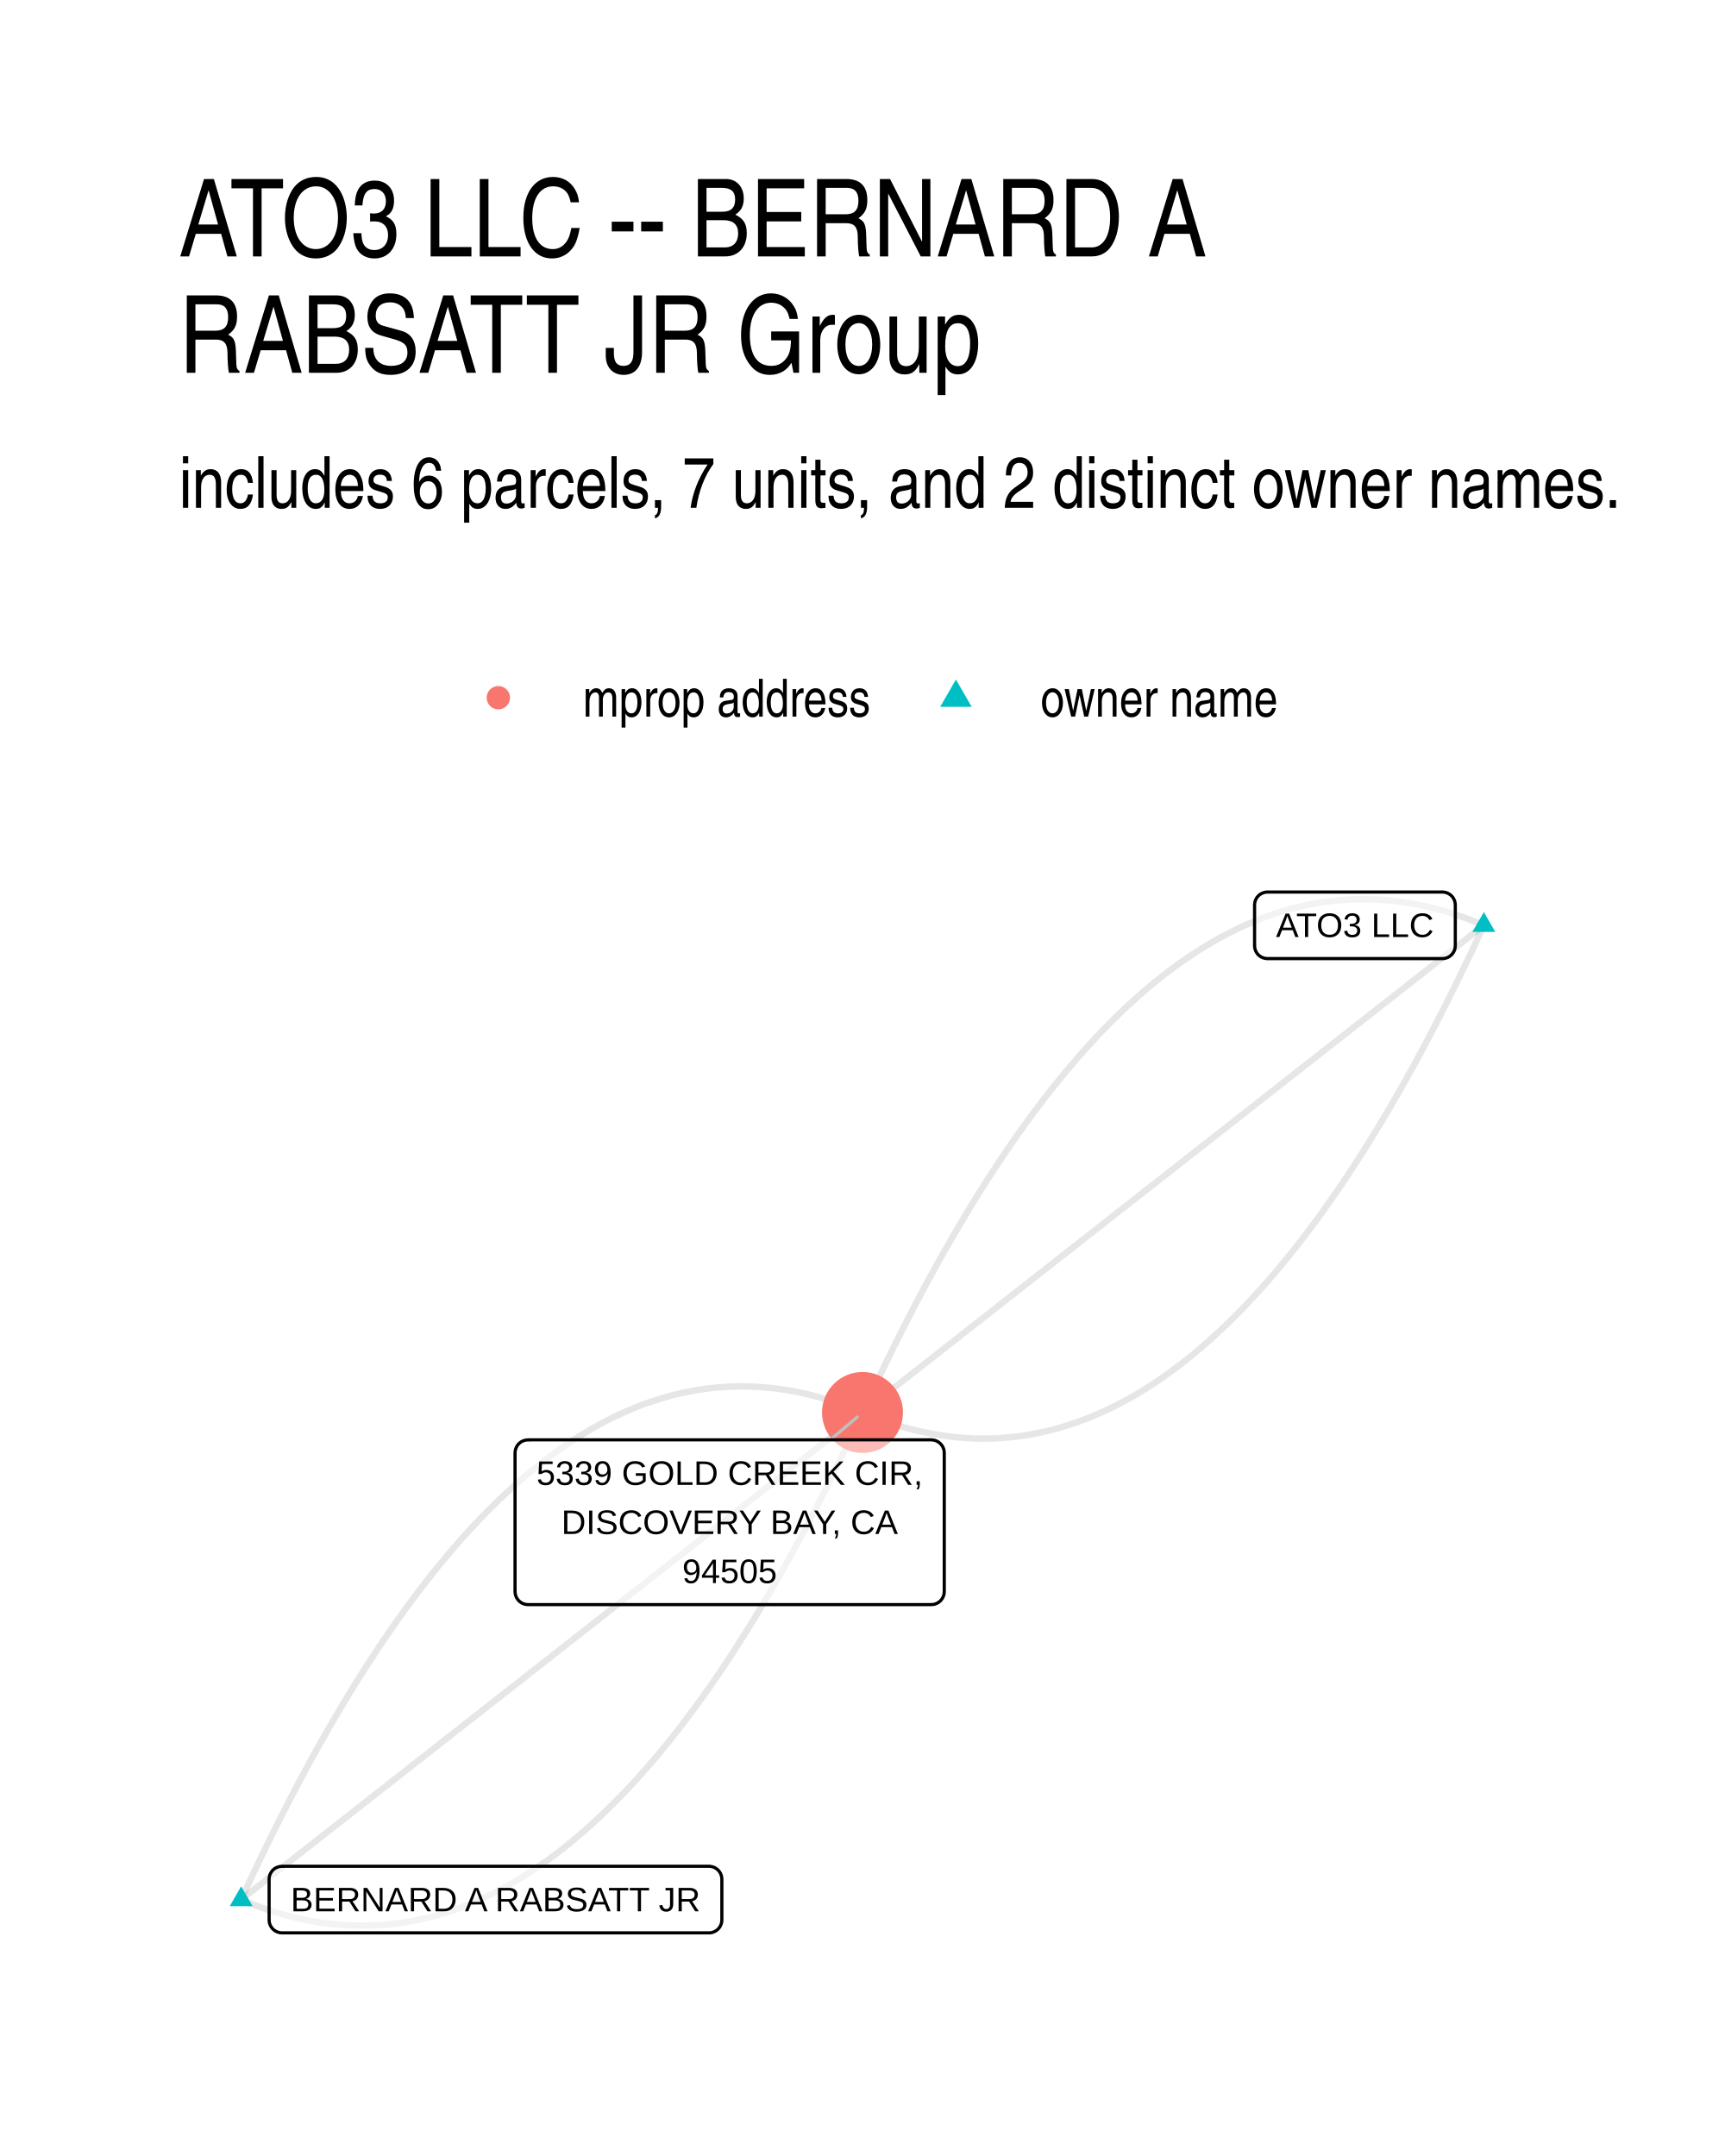
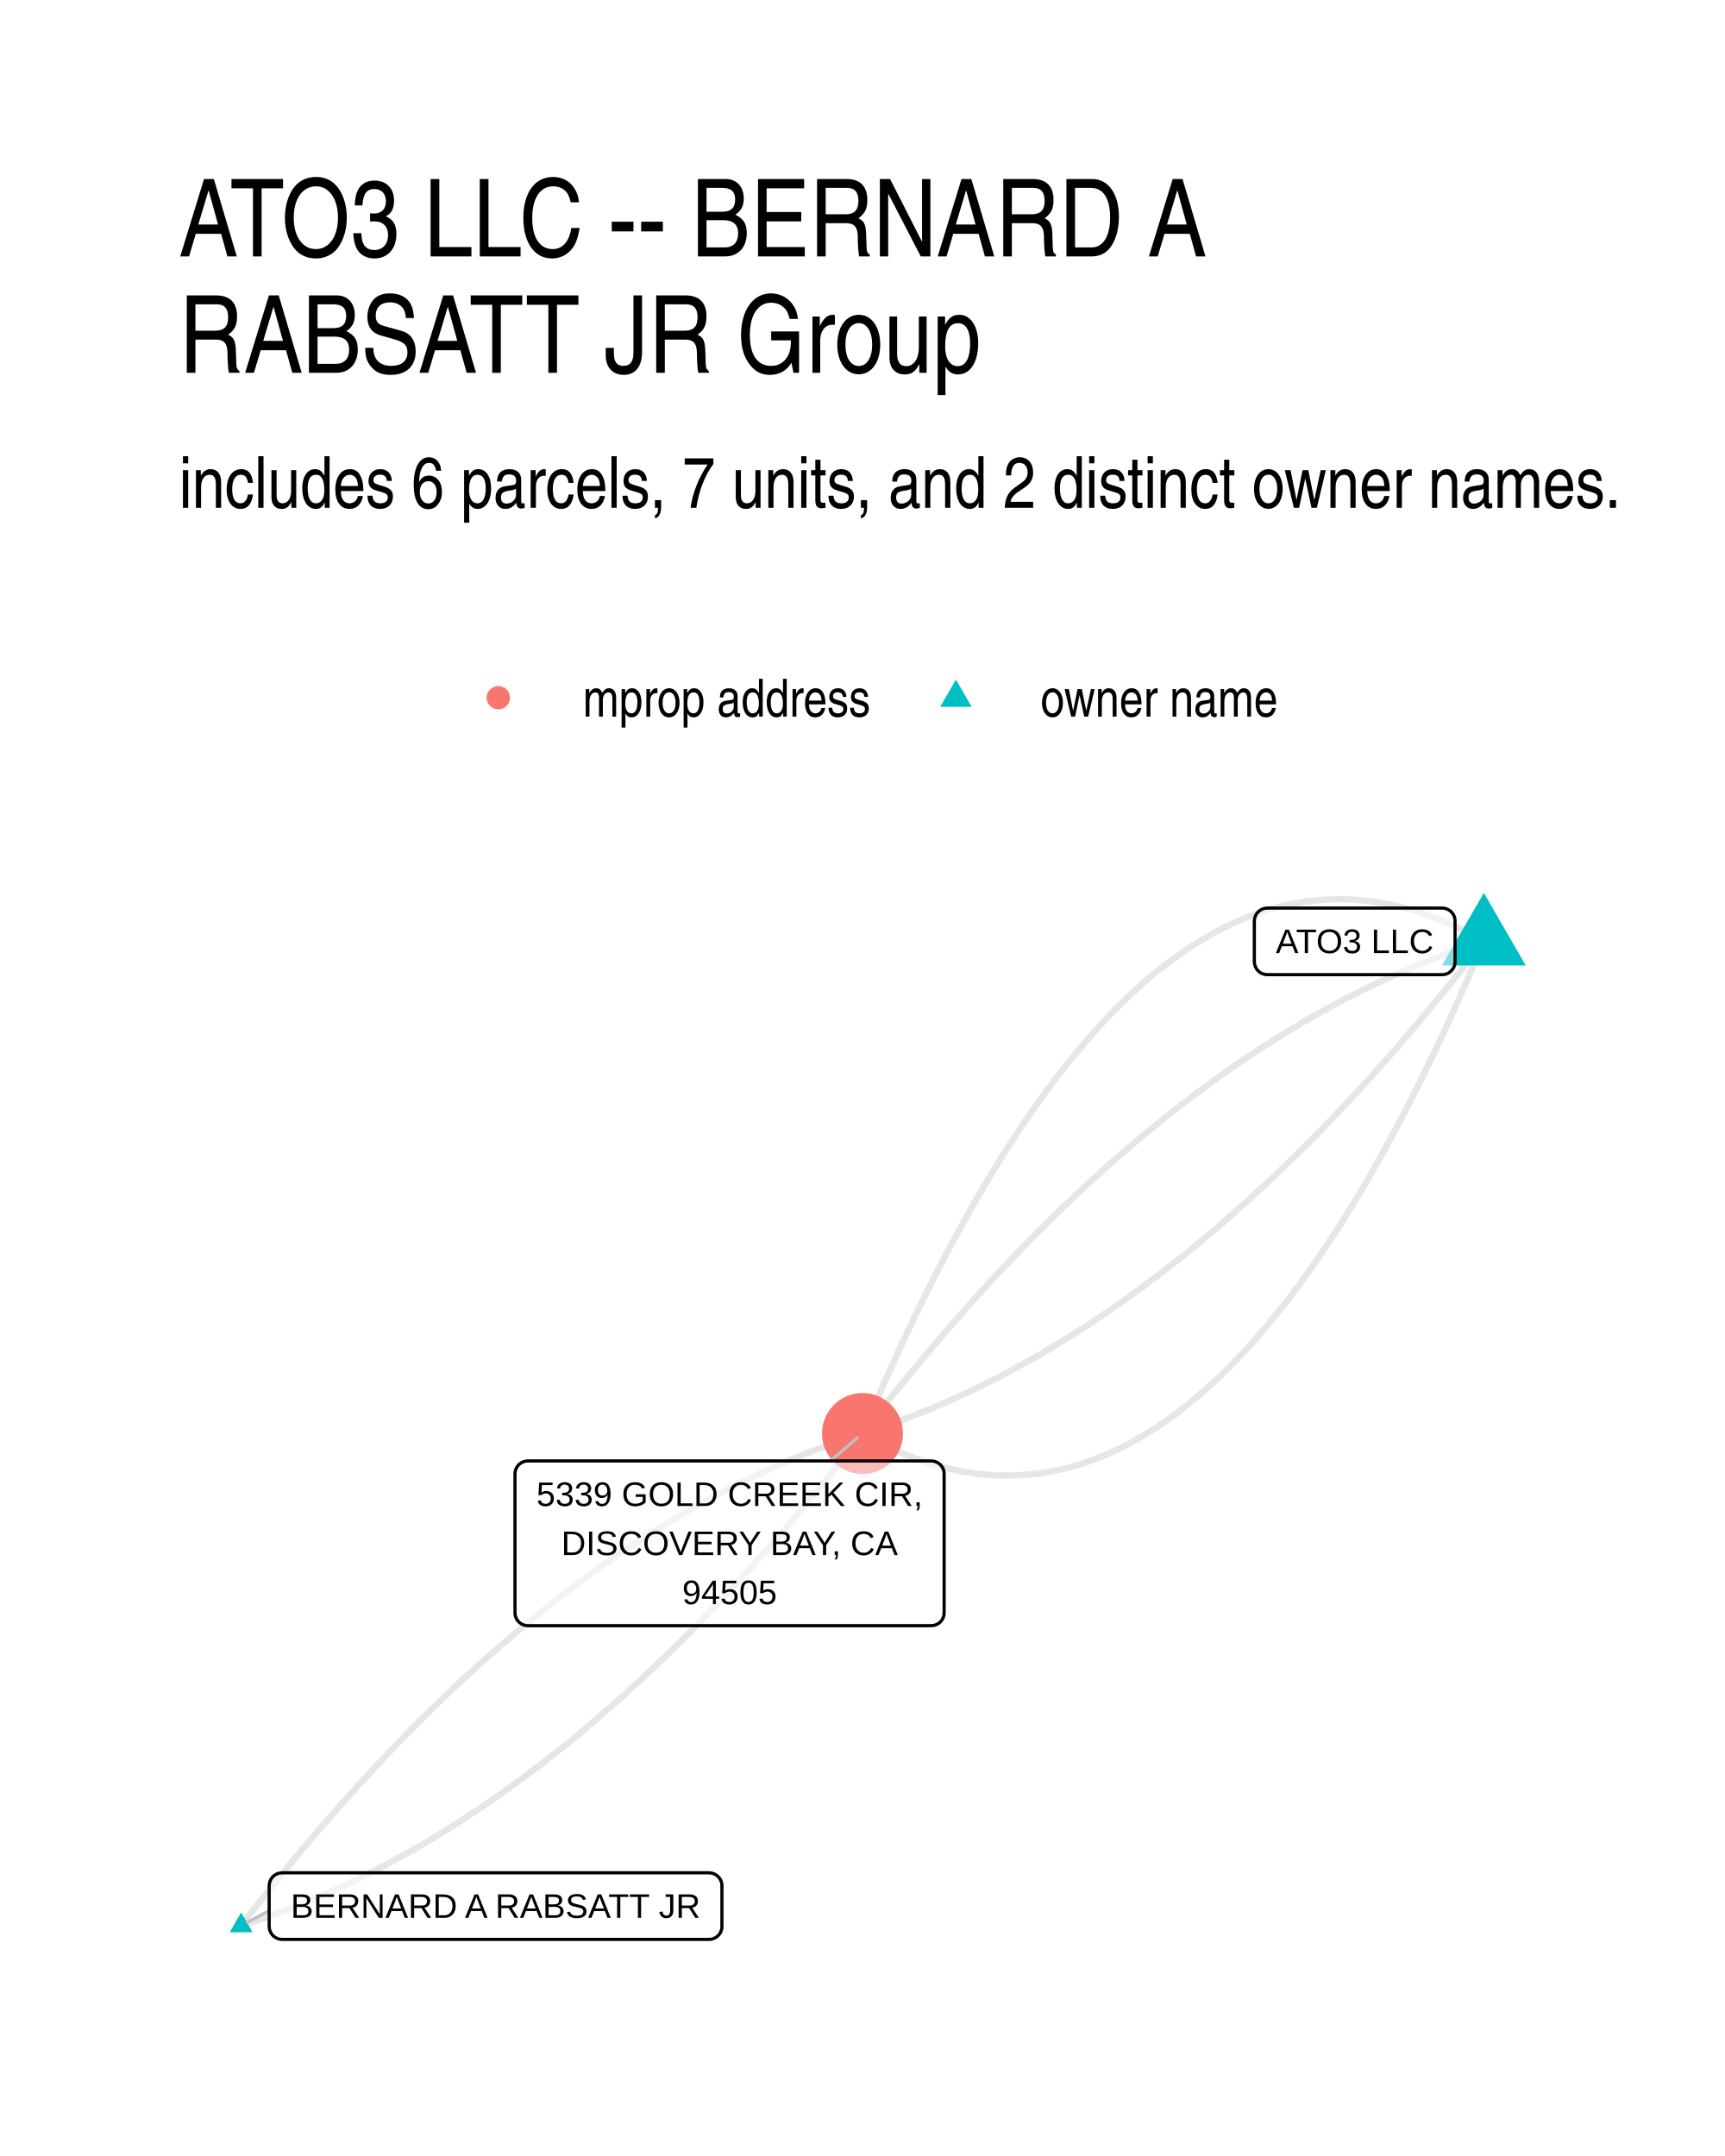
<svg xmlns="http://www.w3.org/2000/svg" width="384" height="480" viewBox="0 0 288 360">
  <g class="svglite">
    <defs>
-       <style>.svglite polyline,.svglite polygon,.svglite path,.svglite circle{fill:none;stroke:#000000;stroke-linecap:round;stroke-linejoin:round;stroke-miterlimit:10.00}.svglite text{white-space:pre}.svglite g.glyphgroup path{fill:inherit;stroke:none}</style>
+       <style>.svglite line,.svglite polyline,.svglite polygon,.svglite path,.svglite circle{fill:none;stroke:#000000;stroke-linecap:round;stroke-linejoin:round;stroke-miterlimit:10.00}.svglite text{white-space:pre}.svglite g.glyphgroup path{fill:inherit;stroke:none}</style>
    </defs>
    <rect width="100%" height="100%" style="stroke-linecap:round;stroke-linejoin:round;stroke-miterlimit:10.00;stroke:none;fill:#FFFFFF" />
    <defs>
      <clipPath id="cpMC4wMHwyODguMDB8MC4wMHwzNjAuMDA=">
        <path d="M0 0h288v360H0z" />
      </clipPath>
    </defs>
    <g clip-path="url(#cpMC4wMHwyODguMDB8MC4wMHwzNjAuMDA=)">
      <path d="M0 0h288v360H0z" style="stroke-width:1.07;stroke:none;fill:#FFFFFF" />
    </g>
    <defs>
      <clipPath id="cpMjkuODl8MjU4LjExfDE0MS41OHwzMzAuMTE=">
        <path d="M29.89 141.58h228.22v188.53H29.89z" />
      </clipPath>
    </defs>
    <g clip-path="url(#cpMjkuODl8MjU4LjExfDE0MS41OHwzMzAuMTE=)">
-       <path d="m247.74 154.5-1.12-.46-1.12-.44-1.12-.42-1.12-.38-1.11-.36-1.11-.34-1.12-.3-1.11-.28-1.1-.26-1.11-.23-1.11-.2-1.1-.18-1.1-.15-1.11-.12-1.1-.1-1.09-.07-1.1-.04-1.1-.02h-1.09l-1.09.04-1.09.06-1.09.08-1.09.12-1.09.14-1.08.16-1.09.19-1.08.22-1.08.24-1.08.27-1.08.3-1.07.32-1.08.35-1.07.38-1.07.4-1.07.43-1.07.45-1.07.48-1.06.51-1.07.53-1.06.56-1.06.59-1.06.61-1.06.64-1.06.66-1.05.69-1.06.72-1.05.74-1.05.77-1.05.79-1.05.83-1.04.84-1.05.88-1.04.9-1.04.93-1.04.95-1.04.98-1.04 1-1.04 1.04-1.03 1.05-1.03 1.09-1.03 1.11-1.03 1.14-1.03 1.16-1.03 1.19-1.03 1.21-1.02 1.25-1.02 1.26-1.02 1.3-1.02 1.32-1.02 1.35-1.02 1.37-1.01 1.4-1.02 1.42-1.01 1.46-1.01 1.47-1.01 1.51-1.01 1.53-1 1.56-1.01 1.58-1 1.61-1 1.64-1 1.66-1 1.69-1 1.71-.99 1.74-1 1.77-.99 1.79-.99 1.82-.99 1.85-.99 1.87-.99 1.9-.98 1.92-.99 1.95-.98 1.98-.98 2.01-.98 2.03-.98 2.05-.97 2.08-.98 2.11M40.26 317.18l1.12.47 1.12.44 1.12.41 1.12.39 1.11.36 1.11.33 1.12.31 1.11.28 1.1.26 1.11.23 1.11.2 1.1.18 1.1.15 1.11.12 1.1.1 1.09.07 1.1.04 1.1.02 1.09-.01 1.09-.03 1.09-.06 1.09-.08 1.09-.12 1.09-.14 1.08-.16 1.09-.19 1.08-.22 1.08-.24 1.08-.27 1.08-.3 1.07-.32 1.08-.35 1.07-.38 1.07-.4 1.07-.42 1.07-.46 1.07-.48 1.06-.51 1.07-.53 1.06-.56 1.06-.58 1.06-.61 1.06-.64 1.06-.67 1.05-.69 1.06-.71 1.05-.74 1.05-.77 1.05-.8 1.05-.82 1.04-.85 1.05-.87 1.04-.9 1.04-.93 1.04-.95 1.04-.98 1.04-1.01 1.04-1.03 1.03-1.06 1.03-1.08 1.03-1.11 1.03-1.14 1.03-1.16 1.03-1.19 1.03-1.21 1.02-1.25 1.02-1.26 1.02-1.3 1.02-1.32 1.02-1.35 1.02-1.37 1.01-1.4 1.02-1.42 1.01-1.46 1.01-1.47 1.01-1.51 1.01-1.53 1-1.56 1.01-1.58 1-1.61 1-1.63 1-1.67 1-1.68 1-1.72.99-1.74 1-1.77.99-1.79.99-1.82.99-1.85.99-1.87.99-1.9.98-1.92.99-1.95.98-1.98.98-2 .98-2.03.98-2.06.98-2.08.97-2.11" style="stroke-width:1.07;stroke:#000000;stroke-opacity:0.10;stroke-linecap:butt" />
-       <path d="m40.26 317.18 1.05-.82 1.05-.82 1.05-.82 1.04-.82 1.05-.82 1.05-.82 1.05-.83 1.04-.82 1.05-.82 1.05-.82 1.05-.82 1.05-.82 1.04-.83 1.05-.82 1.05-.82 1.05-.82 1.05-.82 1.04-.82 1.05-.82 1.05-.83 1.05-.82 1.04-.82 1.05-.82 1.05-.82 1.05-.82 1.05-.83 1.04-.82 1.05-.82 1.05-.82 1.05-.82 1.05-.82 1.04-.82 1.05-.83 1.05-.82 1.05-.82 1.04-.82 1.05-.82 1.05-.82 1.05-.83 1.05-.82 1.04-.82 1.05-.82 1.05-.82 1.05-.82 1.05-.82 1.04-.83 1.05-.82 1.05-.82 1.05-.82 1.05-.82 1.04-.82 1.05-.83 1.05-.82 1.05-.82 1.04-.82 1.05-.82 1.05-.82 1.05-.82 1.05-.83 1.04-.82 1.05-.82 1.05-.82 1.05-.82 1.05-.82 1.04-.83 1.05-.82 1.05-.82 1.05-.82 1.04-.82 1.05-.82 1.05-.82 1.05-.83 1.05-.82 1.04-.82 1.05-.82 1.05-.82 1.05-.82 1.05-.83 1.04-.82 1.05-.82 1.05-.82 1.05-.82 1.04-.82 1.05-.82 1.05-.83 1.05-.82 1.05-.82 1.04-.82 1.05-.82 1.05-.82 1.05-.83 1.05-.82 1.04-.82 1.05-.82 1.05-.82 1.05-.82 1.04-.82 1.05-.83 1.05-.82m103.74-81.35-1.05.82-1.05.82-1.05.83-1.04.82-1.05.82-1.05.82-1.05.82-1.04.83-1.05.82-1.05.82-1.05.82-1.05.82-1.04.82-1.05.83-1.05.82-1.05.82-1.05.82-1.04.82-1.05.82-1.05.83-1.05.82-1.04.82-1.05.82-1.05.82-1.05.82-1.05.83-1.04.82-1.05.82-1.05.82-1.05.82-1.05.82-1.04.83-1.05.82-1.05.82-1.05.82-1.04.82-1.05.83-1.05.82-1.05.82-1.05.82-1.04.82-1.05.82-1.05.83-1.05.82-1.05.82-1.04.82-1.05.82-1.05.82-1.05.83-1.04.82-1.05.82-1.05.82-1.05.82-1.05.82-1.04.83-1.05.82-1.05.82-1.05.82-1.05.82-1.04.82-1.05.83-1.05.82-1.05.82-1.04.82-1.05.82-1.05.83-1.05.82-1.05.82-1.04.82-1.05.82-1.05.82-1.05.83-1.05.82-1.04.82-1.05.82-1.05.82-1.05.82-1.04.83-1.05.82-1.05.82-1.05.82-1.05.82-1.04.82-1.05.83-1.05.82-1.05.82-1.05.82-1.04.82-1.05.83-1.05.82-1.05.82-1.04.82-1.05.82-1.05.82-1.05.83-1.05.82-1.04.82-1.05.82-1.05.82" style="stroke-width:1.07;stroke:#000000;stroke-opacity:0.10;stroke-linecap:butt" />
-       <path d="m247.74 154.5-.98 2.11-.97 2.08-.98 2.06-.98 2.03-.98 2-.98 1.98-.99 1.95-.98 1.92-.99 1.9-.99 1.88-.99 1.84-.99 1.82-.99 1.79-1 1.77-.99 1.74-1 1.72-1 1.69-1 1.66-1 1.63-1 1.61-1.01 1.59-1.01 1.55-1 1.53-1.01 1.51-1.01 1.48-1.02 1.45-1.01 1.43-1.01 1.39-1.02 1.38-1.02 1.34-1.02 1.33-1.02 1.29-1.02 1.27-1.03 1.24-1.02 1.22-1.03 1.19-1.03 1.16-1.03 1.14-1.03 1.11-1.03 1.08-1.04 1.06-1.03 1.03-1.04 1.01-1.04.98-1.04.95-1.04.92-1.04.91-1.05.87-1.05.85-1.04.82-1.05.79-1.05.77-1.06.75-1.05.71-1.05.69-1.06.67-1.06.64-1.06.61-1.06.58-1.06.56-1.07.54-1.06.5-1.07.48-1.07.46-1.07.42-1.07.41-1.07.37-1.08.35-1.07.32-1.08.3-1.08.27-1.08.24-1.08.22-1.09.19-1.08.17-1.09.14-1.09.11-1.09.09-1.09.06-1.09.03-1.09.01-1.1-.02-1.1-.05-1.09-.07-1.1-.1-1.11-.12-1.1-.15-1.1-.18-1.11-.2-1.11-.23-1.11-.25-1.11-.28-1.11-.31-1.11-.33-1.12-.36-1.11-.39-1.12-.41-1.12-.44-1.12-.47" style="stroke-width:1.07;stroke:#000000;stroke-opacity:0.10;stroke-linecap:butt" />
-       <path d="m40.26 317.18.98-2.1.97-2.09.98-2.05.98-2.03.98-2.01.98-1.97.99-1.95.98-1.93.99-1.9.99-1.87.99-1.84.99-1.82.99-1.8 1-1.76.99-1.74 1-1.72 1-1.69 1-1.66 1-1.63 1-1.61 1.01-1.59 1.01-1.55 1-1.53 1.01-1.51 1.01-1.48 1.02-1.45 1.01-1.42 1.01-1.4 1.02-1.38 1.02-1.34 1.02-1.32 1.02-1.3 1.02-1.27 1.03-1.24 1.02-1.21 1.03-1.19 1.03-1.17 1.03-1.13 1.03-1.11 1.03-1.09 1.04-1.06 1.03-1.03 1.04-1 1.04-.98 1.04-.95 1.04-.93 1.05-.9 1.04-.88 1.05-.84 1.04-.82 1.05-.8 1.05-.77 1.06-.74 1.05-.72 1.06-.69 1.05-.66 1.06-.64 1.06-.61 1.06-.59 1.06-.56 1.07-.53 1.06-.5 1.07-.48 1.07-.46 1.07-.43 1.07-.4 1.08-.37 1.07-.35 1.08-.32 1.07-.3 1.08-.27 1.08-.24 1.09-.22 1.08-.19 1.08-.17 1.09-.14 1.09-.11 1.09-.08 1.09-.06 1.09-.04 1.1-.01 1.09.02 1.1.05 1.1.07 1.1.1 1.1.12 1.1.15 1.1.18 1.11.2 1.11.23 1.11.25 1.11.29 1.11.3 1.11.34 1.12.36 1.11.39 1.12.41 1.12.44 1.12.46" style="stroke-width:1.07;stroke:#000000;stroke-opacity:0.10;stroke-linecap:butt" />
-       <path d="m247.74 152.29 1.91 3.32h-3.83zM40.26 314.97l1.92 3.32h-3.83z" style="stroke-width:0.71;stroke:none;fill:#00BFC4" />
-       <circle cx="144" cy="235.85" r="6.76" style="stroke-width:0.71;stroke:none;fill:#F8766D" />
-       <path d="m138.63 240.42 4.49-3.81" style="fill:none;stroke-linecap:round;stroke-linejoin:round;stroke-miterlimit:10.00;stroke-width:0.53;stroke:#BFBFBF" />
-       <path d="M211.62 160.06h29.19-.09l.35-.01.34-.07.33-.12.3-.18.27-.22.23-.26.18-.29.14-.32.08-.34.03-.35h0v-6.79h0l-.03-.35-.08-.34-.14-.32-.18-.29-.23-.26-.27-.22-.3-.17-.33-.13-.34-.07-.26-.01h-29.19l.26.01-.35-.01-.34.04-.34.1-.31.15-.29.19-.25.25-.21.27-.16.31-.11.33-.05.34-.01.18v6.79l.01-.17v.35l.05.34.11.33.16.31.21.28.25.24.29.2.31.14.34.1.34.04z" style="stroke-width:0.53;fill:#FFFFFF;fill-opacity:0.50" />
-       <text x="226.21" y="156.46" lengthAdjust="spacingAndGlyphs" style="font-size:5.69px;font-family:&quot;Liberation Sans&quot;" text-anchor="middle" textLength="26.31">ATO3 LLC</text>
-       <path d="M47.09 322.74h71.27-.09l.35-.01.34-.07.33-.13.3-.17.27-.22.23-.26.18-.29.14-.32.08-.34.03-.35h0v-6.8h0l-.03-.34-.08-.34-.14-.32-.18-.29-.23-.26-.27-.22-.3-.18-.33-.12-.34-.07-.26-.02H47.09l.26.02-.35-.01-.34.04-.33.1-.32.14-.29.2-.25.24-.2.28-.17.31-.11.33-.05.34-.01.17v6.8l.01-.17v.35l.05.34.11.33.17.31.2.27.25.24.29.2.32.15.33.1.34.04z" style="stroke-width:0.53;fill:#FFFFFF;fill-opacity:0.50" />
-       <text x="82.73" y="319.14" lengthAdjust="spacingAndGlyphs" style="font-size:5.69px;font-family:&quot;Liberation Sans&quot;" text-anchor="middle" textLength="68.39">BERNARD A RABSATT JR</text>
-       <path d="M88.15 267.93h67.34-.09l.35-.02.34-.06.32-.13.3-.17.27-.22.23-.26.19-.3.14-.32.08-.33.03-.35h0v-23.19h0l-.03-.34-.08-.34-.14-.32-.19-.29-.23-.26-.27-.22-.3-.18-.32-.12-.34-.07-.26-.02H88.15l.27.02-.35-.01-.35.04-.33.1-.32.14-.28.2-.25.24-.21.28-.16.31-.11.33-.06.34-.01.17v23.19l.01-.17v.34l.06.35.11.33.16.3.21.28.25.24.28.2.32.15.33.1.35.04z" style="stroke-width:0.53;fill:#FFFFFF;fill-opacity:0.50" />
-       <text x="121.82" y="247.94" lengthAdjust="spacingAndGlyphs" style="font-size:5.69px;font-family:&quot;Liberation Sans&quot;" text-anchor="middle" textLength="64.45">5339 GOLD CREEK CIR,</text>
-       <text x="121.82" y="256.14" lengthAdjust="spacingAndGlyphs" style="font-size:5.69px;font-family:&quot;Liberation Sans&quot;" text-anchor="middle" textLength="56.17">DISCOVERY BAY, CA</text>
-       <text x="121.82" y="264.33" lengthAdjust="spacingAndGlyphs" style="font-size:5.69px;font-family:&quot;Liberation Sans&quot;" text-anchor="middle" textLength="15.78">94505</text>
+       <path d="m247.74 157.17-1.13-.64-1.13-.6-1.13-.57-1.12-.54-1.12-.52-1.13-.48-1.12-.45-1.11-.43-1.12-.39-1.11-.37-1.12-.33-1.11-.3-1.11-.28-1.11-.24-1.1-.22-1.11-.18-1.1-.16-1.1-.12-1.1-.1-1.1-.06-1.1-.04h-1.09l-1.09.02-1.1.06-1.09.08-1.08.11-1.09.15-1.08.17-1.09.2-1.08.24-1.08.26-1.08.29-1.07.33-1.08.35-1.07.38-1.07.41-1.07.45-1.07.47-1.07.5-1.06.53-1.06.56-1.06.59-1.06.63-1.06.65-1.06.68-1.05.71-1.05.74-1.06.77-1.05.8-1.04.83-1.05.86-1.04.89-1.05.92-1.04.95-1.04.98-1.04 1.01-1.03 1.04-1.04 1.07-1.03 1.1-1.03 1.13-1.03 1.15-1.03 1.19-1.02 1.22-1.03 1.25-1.02 1.28-1.02 1.3-1.02 1.34-1.02 1.37-1.01 1.4-1.02 1.43-1.01 1.45-1.01 1.49-1.01 1.52-1.01 1.54-1.01 1.58-1 1.61-1 1.63-1 1.67-1 1.69-1 1.73-1 1.76-.99 1.78-.99 1.82-1 1.84-.98 1.88-.99 1.9-.99 1.94-.98 1.96-.99 2-.98 2.02-.98 2.06-.97 2.08-.98 2.11-.97 2.15-.98 2.17-.97 2.2-.97 2.24-.96 2.26-.97 2.29M40.26 321.54l1.08-.34 1.07-.35 1.08-.36 1.07-.38 1.07-.38 1.07-.39 1.08-.4 1.07-.42 1.07-.42 1.07-.43 1.07-.44 1.07-.45 1.07-.47 1.06-.47 1.07-.48 1.07-.49 1.06-.5 1.07-.51 1.06-.53 1.07-.53 1.06-.54 1.07-.55 1.06-.56 1.06-.57 1.06-.59 1.07-.59 1.06-.6 1.06-.61 1.06-.62 1.05-.63 1.06-.64 1.06-.65 1.06-.66 1.06-.67 1.05-.69 1.06-.69 1.05-.7 1.06-.71 1.05-.72 1.05-.73 1.06-.74 1.05-.75 1.05-.76 1.05-.77 1.05-.78 1.05-.79 1.05-.8 1.05-.81 1.05-.82 1.05-.83 1.05-.84 1.04-.85 1.05-.86 1.04-.87 1.05-.88 1.04-.89 1.05-.9 1.04-.91 1.04-.92 1.05-.93 1.04-.94 1.04-.95 1.04-.96 1.04-.97 1.04-.98 1.04-.99 1.04-1 1.03-1 1.04-1.02 1.04-1.03 1.03-1.04 1.04-1.05 1.03-1.06 1.04-1.07 1.03-1.08 1.04-1.09 1.03-1.1 1.03-1.1 1.03-1.12 1.03-1.13 1.04-1.14 1.03-1.15 1.02-1.16 1.03-1.17 1.03-1.17 1.03-1.19 1.03-1.2 1.02-1.21 1.03-1.22 1.03-1.23 1.02-1.23 1.02-1.25 1.03-1.26 1.02-1.27 1.02-1.27 1.03-1.29 1.02-1.3 1.02-1.31 1.02-1.32" style="stroke-width:1.07;stroke:#000000;stroke-opacity:0.10;stroke-linecap:butt" />
+       <path d="m247.74 157.17-1.08.34-1.07.35-1.08.36-1.07.38-1.07.38-1.07.39-1.08.4-1.07.42-1.07.42-1.07.43-1.07.44-1.07.46-1.07.46-1.06.47-1.07.48-1.07.49-1.06.51-1.07.51-1.06.52-1.07.53-1.06.54-1.07.55-1.06.57-1.06.57-1.06.58-1.07.59-1.06.6-1.06.61-1.06.62-1.05.64-1.06.64-1.06.65-1.06.66-1.05.67-1.06.68-1.06.69-1.05.7-1.06.71-1.05.72-1.05.74-1.06.74-1.05.75-1.05.76-1.05.77-1.05.78-1.05.79-1.05.8-1.05.81-1.05.82-1.05.83-1.04.84-1.05.85-1.05.86-1.04.87-1.05.88-1.04.89-1.05.9-1.04.91-1.04.92-1.05.93-1.04.94-1.04.95-1.04.96-1.04.97-1.04.98-1.04.99-1.04 1-1.03 1.01-1.04 1.02-1.04 1.03-1.03 1.03-1.04 1.05-1.03 1.06-1.04 1.07-1.03 1.08-1.04 1.09-1.03 1.1-1.03 1.11-1.03 1.12-1.03 1.13-1.03 1.13-1.03 1.15-1.03 1.16-1.03 1.17-1.03 1.18-1.03 1.19-1.03 1.2-1.02 1.2-1.03 1.22-1.02 1.23-1.03 1.24-1.02 1.25-1.03 1.26-1.02 1.26-1.02 1.28-1.03 1.29-1.02 1.3-1.02 1.31-1.02 1.31m103.74-82.19-1.02 1.31-1.02 1.31-1.03 1.3-1.02 1.29-1.02 1.28-1.02 1.26-1.03 1.26-1.02 1.25-1.03 1.24-1.02 1.23-1.03 1.22-1.02 1.2-1.03 1.2-1.03 1.19-1.03 1.18-1.03 1.17-1.03 1.16-1.03 1.15-1.03 1.13-1.03 1.13-1.03 1.12-1.03 1.11-1.04 1.1-1.03 1.09-1.03 1.08-1.04 1.07-1.03 1.06-1.04 1.05-1.03 1.03-1.04 1.03-1.04 1.02-1.04 1.01-1.03 1-1.04.99-1.04.98-1.04.97-1.04.96-1.04.95-1.05.94-1.04.93-1.04.92-1.04.91-1.05.9-1.04.89-1.05.88-1.04.87-1.05.86-1.05.85-1.04.84-1.05.83-1.05.82-1.05.81-1.05.8-1.05.79-1.05.78-1.05.77-1.05.76-1.05.75-1.06.74-1.05.74-1.05.72-1.06.71-1.05.7-1.06.69-1.06.68-1.05.67-1.06.66-1.06.65-1.06.64-1.06.64-1.06.62-1.06.61-1.06.6-1.06.59-1.06.58-1.06.57-1.06.57-1.07.55-1.06.54-1.07.53-1.06.52-1.07.52-1.06.5-1.07.49-1.07.48-1.07.47-1.06.47-1.07.45-1.07.44-1.07.43-1.07.42-1.07.42-1.08.4-1.07.39-1.07.38-1.08.38-1.07.36-1.07.35-1.08.34" style="stroke-width:1.07;stroke:#000000;stroke-opacity:0.10;stroke-linecap:butt" />
+       <path d="m247.74 157.17-.97 2.29-.97 2.26-.96 2.24-.98 2.2-.97 2.17-.97 2.15-.98 2.11-.98 2.08-.98 2.06-.98 2.02-.98 2-.98 1.96-.99 1.94-.99 1.9-.99 1.88-.99 1.84-.99 1.82-.99 1.78-1 1.76-1 1.73-1 1.69-1 1.67-1 1.63-1 1.61-1.01 1.58-1.01 1.54-1.01 1.52-1.01 1.49-1.01 1.46-1.02 1.42-1.01 1.4-1.02 1.37-1.02 1.34-1.02 1.3-1.02 1.28-1.03 1.25-1.02 1.22-1.03 1.19-1.03 1.16-1.03 1.12-1.04 1.1-1.03 1.07-1.04 1.04-1.03 1.01-1.04.98-1.04.95-1.05.92-1.04.89-1.05.86-1.05.83-1.05.8-1.05.77-1.05.74-1.05.71-1.06.68-1.06.65-1.06.63-1.06.59-1.06.56-1.07.53-1.06.5-1.07.47-1.07.45-1.07.41-1.07.38-1.08.35-1.08.33-1.07.29-1.08.26-1.08.24-1.09.2-1.08.17-1.09.15-1.09.11-1.09.08-1.09.06-1.09.02h-1.09l-1.1-.04-1.1-.06-1.1-.1-1.1-.12-1.1-.16-1.11-.18-1.1-.22-1.11-.24-1.11-.28-1.11-.3-1.12-.33-1.11-.37-1.12-.39-1.12-.43-1.12-.45-1.12-.48-1.12-.52-1.13-.54-1.12-.57-1.13-.6-1.13-.64" style="stroke-width:1.07;stroke:#000000;stroke-opacity:0.10;stroke-linecap:butt" />
+       <path d="m40.26 321.54 1.02-1.32 1.02-1.3 1.03-1.3 1.02-1.29 1.02-1.28 1.02-1.26 1.03-1.26 1.02-1.25 1.03-1.24 1.02-1.23 1.03-1.21 1.03-1.21 1.02-1.2L54.6 304l1.03-1.18 1.03-1.17 1.03-1.16 1.03-1.14 1.03-1.14 1.03-1.13 1.03-1.12 1.03-1.11 1.04-1.1 1.03-1.09 1.03-1.07 1.04-1.07 1.03-1.06 1.04-1.05 1.03-1.04 1.04-1.03 1.04-1.02 1.04-1.01 1.03-1 1.04-.99 1.04-.98 1.04-.97 1.04-.95 1.04-.95 1.05-.94 1.04-.93 1.04-.92 1.04-.91 1.05-.9 1.04-.89 1.05-.88 1.04-.87 1.05-.86 1.05-.85 1.04-.84 1.05-.83 1.05-.82 1.05-.81 1.05-.8 1.05-.79 1.05-.78 1.05-.77 1.05-.76 1.06-.75 1.05-.74 1.05-.74 1.06-.72 1.05-.71 1.06-.7 1.05-.69 1.06-.68 1.05-.67 1.06-.66 1.06-.65 1.06-.64 1.06-.63 1.06-.63 1.06-.61 1.06-.6 1.06-.59 1.06-.58 1.06-.57 1.07-.56 1.06-.55 1.06-.55 1.07-.53 1.06-.52 1.07-.51 1.06-.5 1.07-.49 1.07-.49 1.07-.47 1.07-.46 1.06-.45 1.07-.44 1.07-.44 1.07-.42 1.08-.41 1.07-.4 1.07-.39 1.07-.39 1.08-.37 1.07-.36 1.08-.35 1.07-.35" style="stroke-width:1.07;stroke:#000000;stroke-opacity:0.10;stroke-linecap:butt" />
+       <path d="m247.74 149.09 6.99 12.11h-13.99zM40.26 319.33l1.92 3.32h-3.83z" style="stroke-width:0.71;stroke:none;fill:#00BFC4" />
+       <circle cx="144" cy="239.36" r="6.76" style="stroke-width:0.71;stroke:none;fill:#F8766D" />
+       <path d="m44.94 319.05-3.61 1.92m97.29-77.03 4.5-3.82" style="stroke-width:0.53;stroke:#BFBFBF" />
+       <path d="M211.58 162.74h29.19-.08l.35-.01.34-.07.32-.12.3-.18.27-.22.23-.26.19-.29.13-.32.09-.34.02-.35h0v-6.79h0l-.02-.35-.09-.34-.13-.32-.19-.29-.23-.26-.27-.22-.3-.17-.32-.13-.34-.07-.27-.01h-29.19l.26.01-.34-.01-.35.04-.33.1-.32.15-.28.2-.25.24-.21.27-.16.31-.11.33-.06.34-.01.18v6.79l.01-.17v.35l.06.34.11.33.16.31.21.28.25.24.28.2.32.14.33.1.35.04z" style="stroke-width:0.53;fill:#FFFFFF;fill-opacity:0.50" />
+       <text x="226.18" y="159.14" lengthAdjust="spacingAndGlyphs" style="font-size:5.69px;font-family:&quot;Liberation Sans&quot;" text-anchor="middle" textLength="26.31">ATO3 LLC</text>
+       <path d="M47.1 323.83h71.27-.08l.34-.01.35-.07.32-.13.3-.17.27-.22.23-.26.19-.29.13-.32.09-.34.02-.35h0v-6.8h0l-.02-.34-.09-.34-.13-.32-.19-.29-.23-.26-.27-.22-.3-.18-.32-.12-.35-.07-.26-.02H47.1l.26.02-.34-.01-.35.04-.33.09-.32.15-.28.2-.25.24-.21.28-.16.31-.11.33-.06.34-.01.17v6.8l.01-.17v.35l.06.34.11.33.16.31.21.27.25.24.28.2.32.15.33.1.35.04z" style="stroke-width:0.53;fill:#FFFFFF;fill-opacity:0.50" />
+       <text x="82.74" y="320.23" lengthAdjust="spacingAndGlyphs" style="font-size:5.69px;font-family:&quot;Liberation Sans&quot;" text-anchor="middle" textLength="68.39">BERNARD A RABSATT JR</text>
+       <path d="M88.14 271.45h67.33-.08l.34-.02.34-.07.33-.12.3-.17.27-.22.23-.26.19-.3.13-.32.09-.34.02-.34h0V246.1h0l-.02-.34-.09-.34-.13-.32-.19-.29-.23-.27-.27-.21-.3-.18-.33-.12-.34-.07-.26-.02H88.14l.26.02-.35-.02-.34.05-.34.09-.31.15-.29.2-.25.24-.21.28-.16.31-.11.33-.05.34-.01.17v23.19l.01-.18v.35l.05.35.11.32.16.31.21.28.25.24.29.2.31.15.34.09.34.05z" style="stroke-width:0.53;fill:#FFFFFF;fill-opacity:0.50" />
+       <text x="121.81" y="251.46" lengthAdjust="spacingAndGlyphs" style="font-size:5.69px;font-family:&quot;Liberation Sans&quot;" text-anchor="middle" textLength="64.45">5339 GOLD CREEK CIR,</text>
+       <text x="121.81" y="259.65" lengthAdjust="spacingAndGlyphs" style="font-size:5.69px;font-family:&quot;Liberation Sans&quot;" text-anchor="middle" textLength="56.17">DISCOVERY BAY, CA</text>
+       <text x="121.81" y="267.85" lengthAdjust="spacingAndGlyphs" style="font-size:5.69px;font-family:&quot;Liberation Sans&quot;" text-anchor="middle" textLength="15.78">94505</text>
    </g>
    <g clip-path="url(#cpMC4wMHwyODguMDB8MC4wMHwzNjAuMDA=)">
      <circle cx="83.2" cy="116.5" r="1.95" style="stroke-width:0.71;stroke:none;fill:#F8766D" />
      <path d="m159.6 113.46 2.63 4.56h-5.26z" style="stroke-width:0.71;stroke:none;fill:#00BFC4" />
      <text x="97.32" y="119.66" lengthAdjust="spacingAndGlyphs" style="font-size:8.80px;font-weight:0;font-family:&quot;Nimbus Sans Narrow&quot;" textLength="48.16">mprop address</text>
      <text x="173.72" y="119.66" lengthAdjust="spacingAndGlyphs" style="font-size:8.80px;font-weight:0;font-family:&quot;Nimbus Sans Narrow&quot;" textLength="39.72">owner name</text>
      <text x="29.89" y="84.79" lengthAdjust="spacingAndGlyphs" style="font-size:12.00px;font-weight:0;font-family:&quot;Nimbus Sans Narrow&quot;" textLength="241.17">includes 6 parcels, 7 units, and 2 distinct owner names.</text>
      <text x="29.89" y="42.81" lengthAdjust="spacingAndGlyphs" style="font-size:18.00px;font-weight:0;font-family:&quot;Nimbus Sans Narrow&quot;" textLength="178.73">ATO3 LLC -- BERNARD A</text>
      <text x="29.89" y="62.25" lengthAdjust="spacingAndGlyphs" style="font-size:18.00px;font-weight:0;font-family:&quot;Nimbus Sans Narrow&quot;" textLength="141.84">RABSATT JR Group</text>
    </g>
  </g>
</svg>
